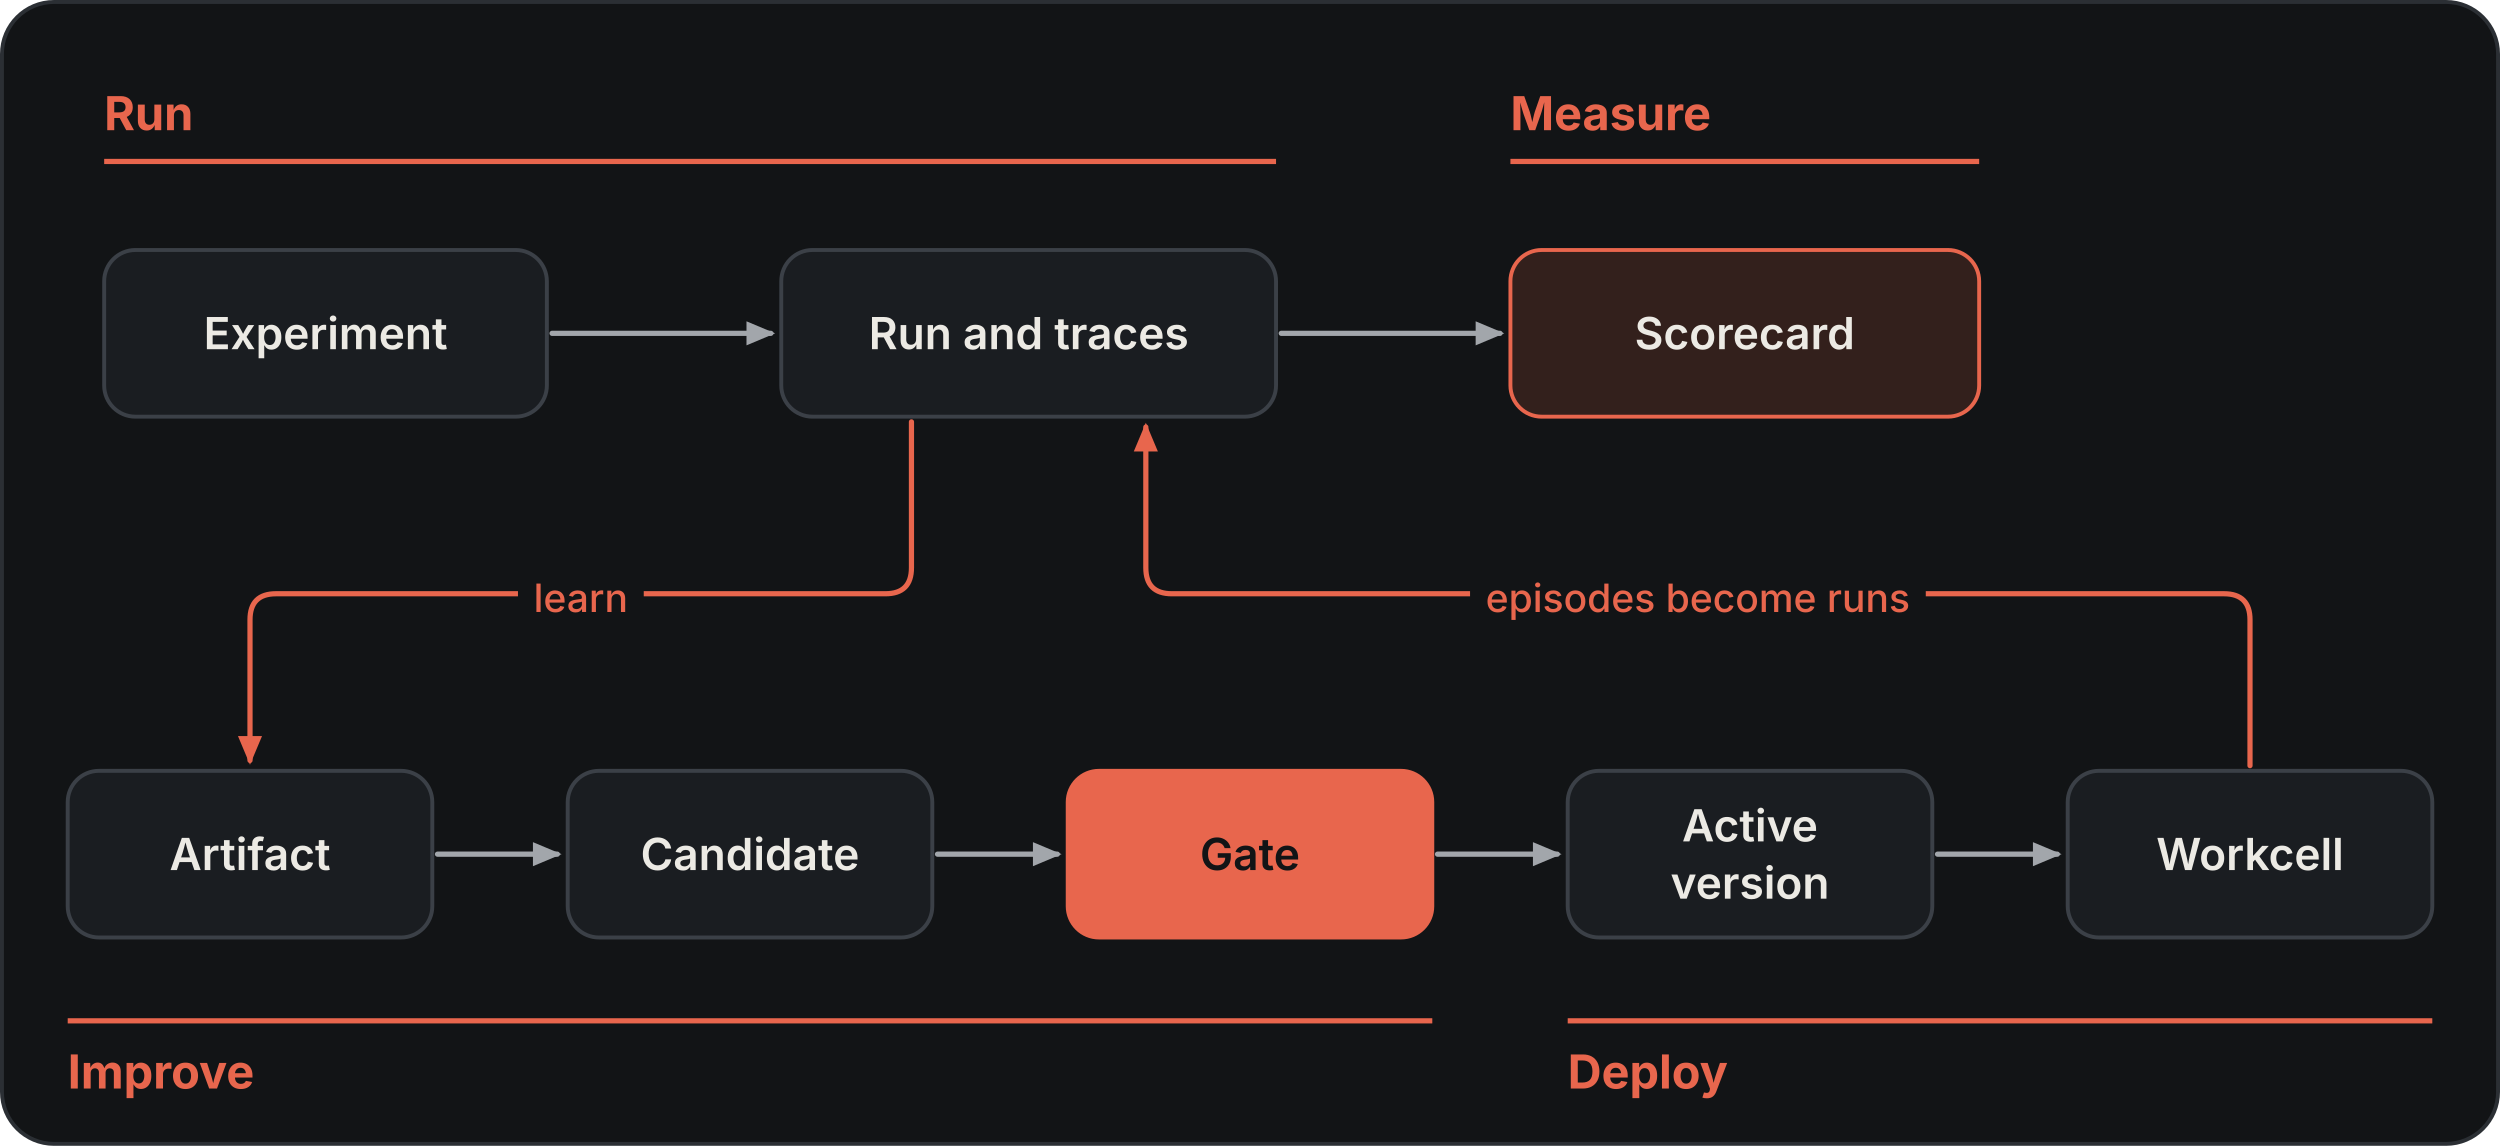
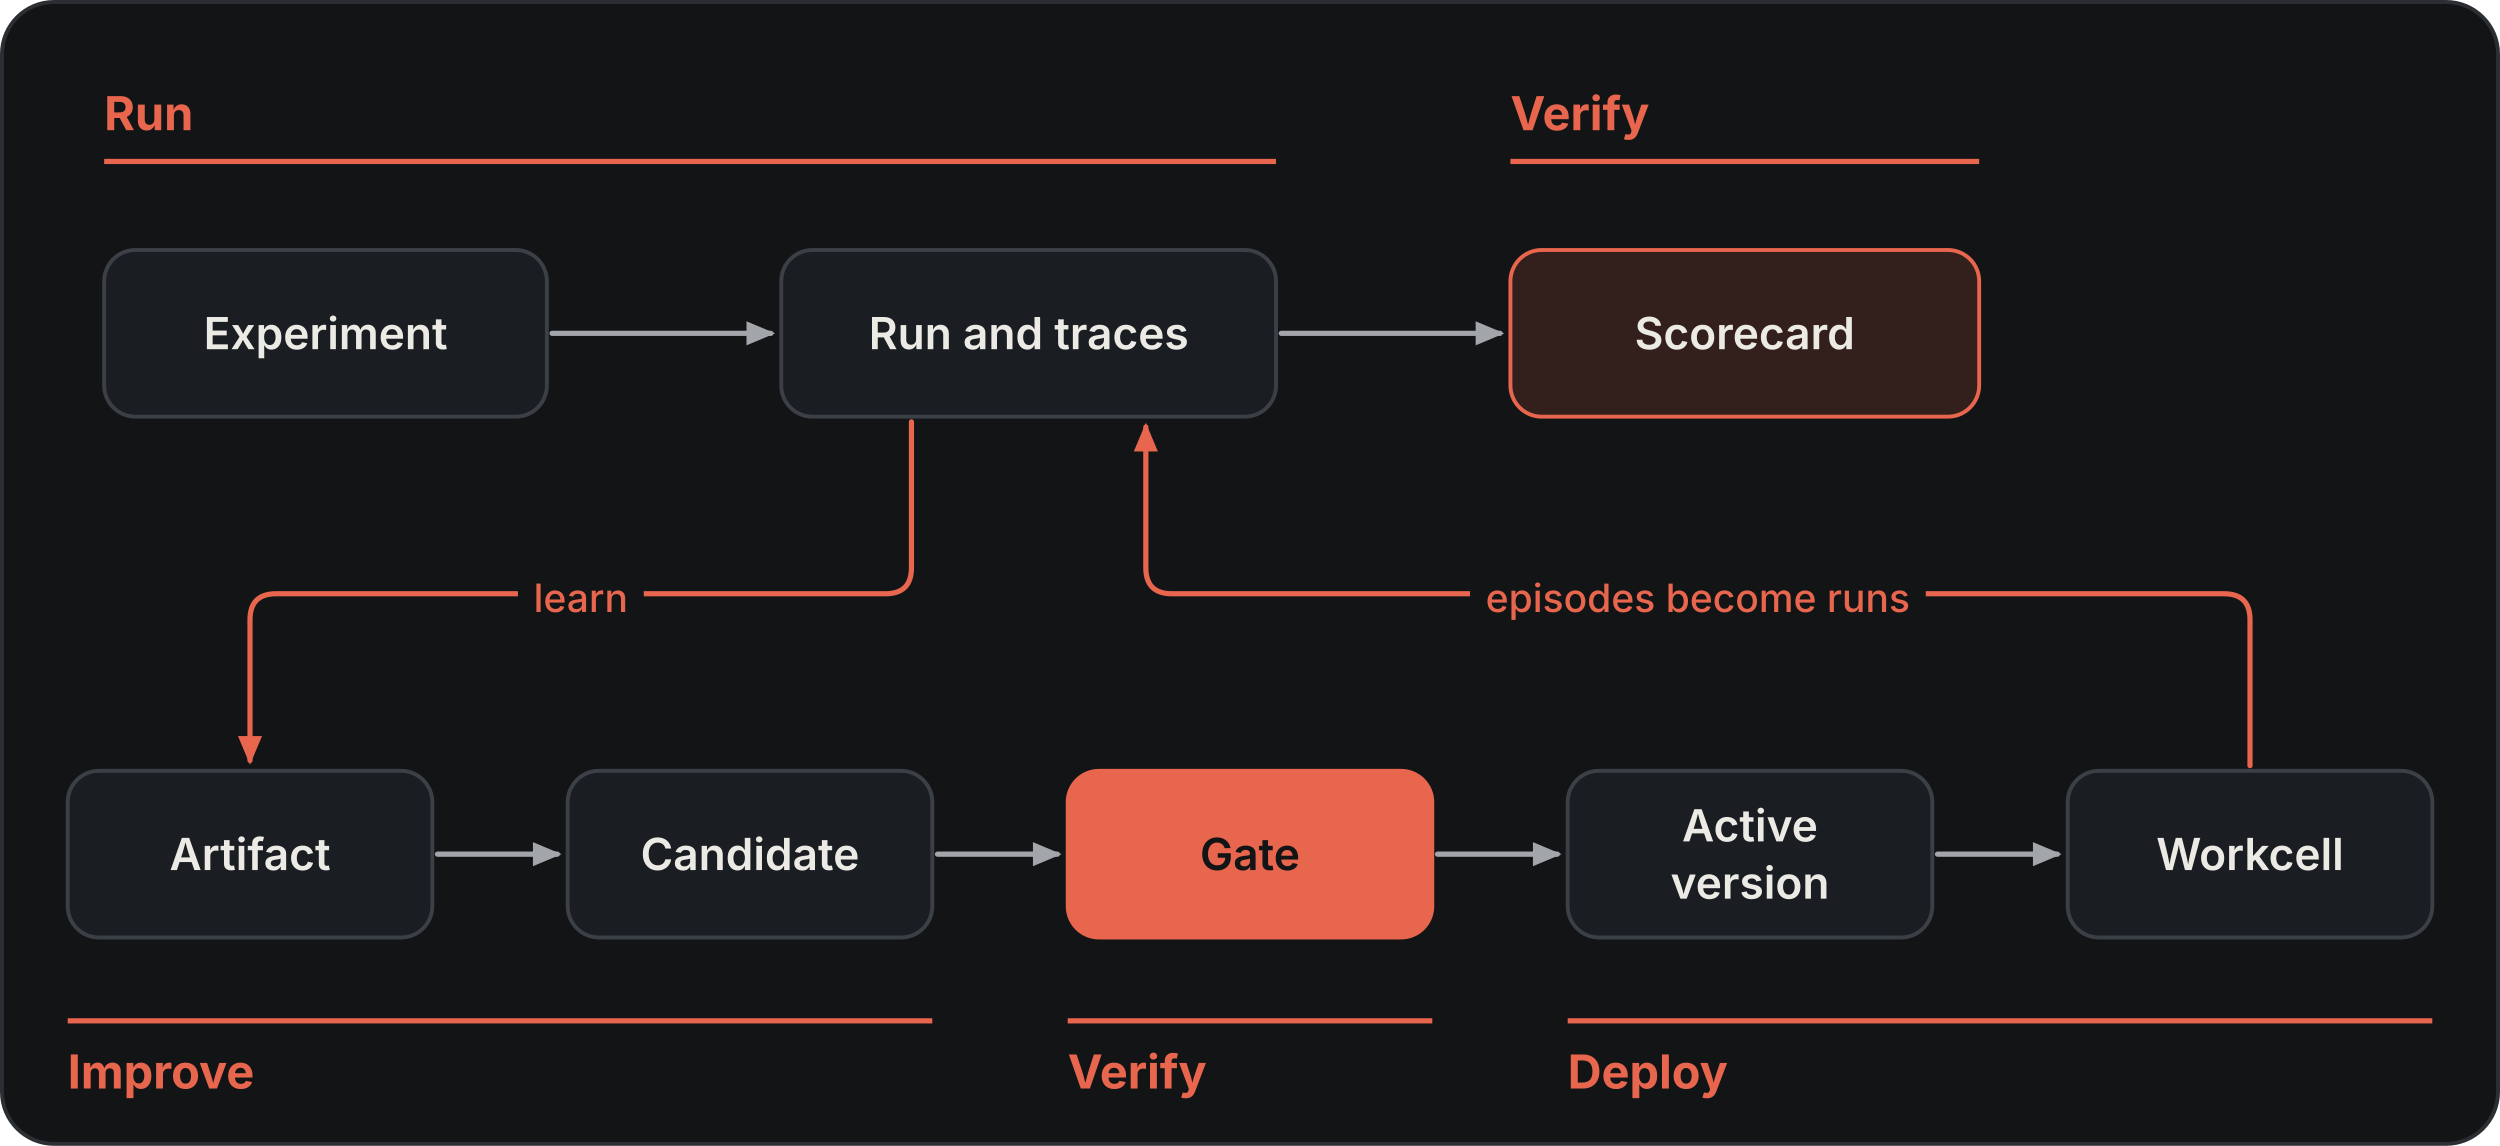
<svg xmlns="http://www.w3.org/2000/svg" viewBox="0 0 960 440" width="960" height="440" role="img" aria-labelledby="t d">
  <defs>
    <path id="b197" d="M440 1490V0H135V1490Z" />
-     <path id="b292" d="M135 0V1490H603L845 806Q860 759 879 683Q898 607 918 520Q939 432 956 351Q973 431 993 518Q1013 606 1032 682Q1051 758 1066 806L1304 1490H1774V0H1467V703Q1467 759 1470 846Q1472 933 1474 1033Q1477 1133 1478 1227Q1453 1127 1426 1026Q1398 925 1373 840Q1348 756 1330 703L1083 0H826L575 703Q558 754 534 836Q509 918 481 1016Q453 1115 427 1215Q429 1125 432 1028Q434 930 436 844Q438 759 438 703V0Z" />
    <path id="b384" d="M135 0V1490H716Q970 1490 1110 1358Q1249 1225 1249 1005Q1249 852 1181 744Q1113 635 985 581L1302 0H964L680 532H440V0ZM440 779H660Q934 779 934 1005Q934 1118 866 1178Q799 1238 659 1238H440Z" />
-     <path id="b507" d="M440 -22Q280 -22 174 62Q68 147 68 313Q68 438 128 509Q188 580 284 613Q380 646 490 656Q634 670 698 686Q761 701 761 756V761Q761 832 716 871Q670 910 586 910Q499 910 446 872Q393 835 375 781L100 827Q143 972 272 1052Q400 1132 587 1132Q707 1132 816 1094Q924 1056 992 972Q1061 889 1061 753V0H777V155H767Q726 77 645 28Q564 -22 440 -22ZM525 189Q630 189 696 250Q763 311 763 400V521Q745 508 704 498Q664 489 619 482Q574 474 541 470Q458 458 407 423Q356 388 356 321Q356 256 404 222Q451 189 525 189Z" />
+     <path id="b456" d="M571 0 49 1490H388L626 771Q662 659 698 528Q734 397 772 246Q810 398 844 528Q879 658 913 771L1143 1490H1480L970 0Z" />
    <path id="b614" d="M633 -22Q462 -22 338 48Q214 118 148 247Q81 376 81 553Q81 726 148 856Q214 986 334 1059Q455 1132 618 1132Q764 1132 883 1070Q1002 1008 1072 882Q1143 756 1143 565V481H378Q383 344 454 274Q525 204 638 204Q717 204 774 238Q830 271 854 336L1126 285Q1085 146 956 62Q828 -22 633 -22ZM380 669H854Q843 778 784 842Q725 906 621 906Q513 906 451 840Q389 773 380 669Z" />
+     <path id="b647" d="M750 1118V889H516V0H217V889H20V1118H217V1204Q217 1382 321 1471Q425 1560 580 1560Q651 1560 709 1549Q767 1538 795 1529L741 1303Q723 1308 696 1313Q670 1318 641 1318Q572 1318 544 1286Q516 1253 516 1194V1118Z" />
+     <path id="b689" d="M128 0V1118H428V0ZM278 1264Q210 1264 162 1309Q114 1354 114 1418Q114 1482 162 1527Q210 1572 278 1572Q346 1572 394 1527Q443 1482 443 1418Q443 1354 394 1309Q346 1264 278 1264Z" />
    <path id="b736" d="M428 1490V0H128V1490Z" />
    <path id="b766" d="M128 0V1118H406L418 901Q463 1023 550 1079Q637 1135 737 1135Q949 1135 1025 884Q1072 1013 1170 1074Q1269 1135 1384 1135Q1538 1135 1640 1036Q1741 936 1741 754V0H1441V697Q1441 791 1390 838Q1338 884 1263 884Q1178 884 1128 830Q1079 776 1079 688V0H789V705Q789 787 740 836Q692 884 615 884Q536 884 482 830Q428 777 428 676V0Z" />
    <path id="b773" d="M428 647V0H128V1118H411L415 887Q462 1004 548 1068Q634 1132 763 1132Q937 1132 1042 1020Q1147 908 1147 711V0H847V659Q847 763 794 822Q740 881 645 881Q549 881 488 820Q428 758 428 647Z" />
    <path id="b790" d="M628 -22Q460 -22 337 50Q214 123 148 252Q81 382 81 554Q81 727 148 857Q214 987 337 1060Q460 1132 628 1132Q796 1132 919 1060Q1042 987 1108 857Q1175 727 1175 554Q1175 382 1108 252Q1042 123 919 50Q796 -22 628 -22ZM628 214Q748 214 809 311Q870 408 870 555Q870 703 809 800Q748 896 628 896Q508 896 448 800Q387 703 387 555Q387 408 448 311Q508 214 628 214Z" />
    <path id="b84" d="M659 0H135V1490H664Q888 1490 1050 1400Q1211 1311 1298 1144Q1385 978 1385 746Q1385 513 1298 346Q1211 179 1048 90Q885 0 659 0ZM440 263H644Q859 263 970 379Q1081 495 1081 746Q1081 996 970 1112Q860 1227 646 1227H440Z" />
    <path id="b843" d="M128 -418V1118H423V930H437Q457 974 496 1021Q534 1068 598 1100Q661 1132 756 1132Q880 1132 983 1068Q1086 1004 1148 876Q1209 748 1209 557Q1209 371 1149 242Q1089 114 986 48Q883 -19 754 -19Q663 -19 600 12Q537 43 498 88Q458 134 437 179H428V-418ZM662 222Q779 222 840 316Q902 410 902 558Q902 705 841 798Q780 892 662 892Q546 892 484 801Q421 710 421 558Q421 406 484 314Q547 222 662 222Z" />
    <path id="b852" d="M128 0V1118H418V923H430Q461 1026 534 1080Q606 1133 700 1133Q751 1133 797 1123V855Q777 861 738 866Q700 870 667 870Q563 870 496 805Q428 740 428 636V0Z" />
-     <path id="b871" d="M572 -22Q370 -22 238 64Q107 150 78 306L357 354Q400 198 581 198Q667 198 716 230Q766 263 766 313Q766 398 622 428L429 468Q107 534 107 785Q107 946 236 1039Q365 1132 577 1132Q776 1132 894 1051Q1012 970 1043 834L777 787Q759 844 711 880Q663 917 581 917Q507 917 457 886Q407 854 407 804Q407 762 440 732Q472 703 551 687L752 647Q1072 582 1072 345Q1072 235 1008 152Q944 70 831 24Q718 -22 572 -22Z" />
    <path id="b915" d="M513 -14Q339 -14 234 98Q128 210 128 407V1118H428V459Q428 355 482 296Q536 237 630 237Q726 237 786 298Q847 360 847 471V1118H1148V0H864L860 232Q813 113 726 50Q640 -14 513 -14Z" />
    <path id="b980" d="M443 0 31 1118H350L538 538Q561 463 580 387Q600 311 618 233Q635 311 654 386Q672 462 696 538L882 1118H1197L784 0Z" />
    <path id="b998" d="M120 -396 189 -170 226 -179Q317 -204 375 -176Q433 -147 443 -63L451 -3L31 1118H350L538 538Q561 465 577 392Q593 320 609 246Q627 321 646 394Q666 466 690 538L886 1118H1201L726 -132Q675 -267 580 -346Q484 -426 316 -426Q256 -426 204 -418Q152 -409 120 -396Z" />
    <path id="m507" d="M461 -25Q354 -25 268 14Q183 54 133 130Q83 206 83 316Q83 411 120 472Q157 534 219 570Q281 605 358 623Q434 641 513 650Q661 667 728 680Q795 692 795 751V757Q795 850 740 902Q686 953 581 953Q471 953 408 905Q345 857 322 800L115 854Q153 954 224 1015Q295 1076 386 1104Q478 1132 578 1132Q645 1132 721 1116Q797 1100 864 1058Q931 1017 973 940Q1015 863 1015 742V0H802V153H791Q758 87 678 31Q597 -25 461 -25ZM510 152Q599 152 663 188Q727 223 762 280Q796 337 796 403V546Q780 530 728 518Q675 507 617 499Q559 491 525 487Q432 474 366 436Q299 399 299 313Q299 233 358 192Q418 152 510 152Z" />
    <path id="m578" d="M703 -22Q601 -22 537 12Q473 47 436 93Q400 139 380 175H362V0H148V1490H368V936H380Q399 970 434 1016Q470 1063 534 1098Q598 1132 703 1132Q837 1132 942 1064Q1048 996 1109 867Q1170 738 1170 556Q1170 376 1110 246Q1050 116 944 47Q839 -22 703 -22ZM654 165Q750 165 814 217Q879 269 912 358Q945 447 945 558Q945 668 912 756Q880 843 816 894Q751 945 654 945Q512 945 438 838Q364 732 364 558Q364 383 439 274Q514 165 654 165Z" />
    <path id="m586" d="M618 -23Q460 -23 343 49Q226 121 161 250Q96 380 96 553Q96 727 161 858Q226 988 343 1060Q460 1132 618 1132Q792 1132 918 1044Q1045 957 1086 802L877 752Q854 839 788 892Q721 946 619 946Q518 946 452 893Q385 840 352 750Q320 661 320 553Q320 446 352 358Q385 269 452 216Q518 163 619 163Q723 163 791 218Q859 274 881 365L1089 315Q1048 157 921 67Q794 -23 618 -23Z" />
    <path id="m597" d="M564 -22Q428 -22 322 47Q217 116 156 246Q96 376 96 556Q96 738 157 867Q218 996 324 1064Q429 1132 564 1132Q668 1132 732 1098Q796 1063 832 1016Q867 970 886 936H898V1490H1118V0H904V175H886Q866 139 830 93Q793 47 729 12Q665 -22 564 -22ZM612 165Q752 165 827 274Q902 383 902 558Q902 732 828 838Q754 945 612 945Q515 945 450 894Q386 843 354 756Q321 668 321 558Q321 447 354 358Q387 269 452 217Q517 165 612 165Z" />
    <path id="m614" d="M630 -23Q465 -23 345 48Q225 119 160 248Q96 377 96 551Q96 723 160 854Q223 985 339 1058Q455 1132 611 1132Q738 1132 852 1076Q967 1019 1038 896Q1110 772 1110 570V492H317Q323 330 409 244Q495 159 632 159Q724 159 790 199Q857 239 886 317L1093 268Q1053 137 931 57Q809 -23 630 -23ZM318 656H892Q880 788 810 869Q739 950 612 950Q480 950 404 864Q327 777 318 656Z" />
    <path id="m689" d="M148 0V1118H368V0ZM259 1289Q202 1289 162 1327Q121 1365 121 1419Q121 1474 162 1512Q202 1550 259 1550Q316 1550 357 1512Q398 1474 398 1419Q398 1365 357 1327Q316 1289 259 1289Z" />
    <path id="m736" d="M368 1490V0H148V1490Z" />
    <path id="m766" d="M148 0V1118H357L362 909Q405 1025 491 1081Q577 1137 677 1137Q786 1137 858 1075Q930 1013 963 902Q1005 1015 1102 1076Q1198 1137 1317 1137Q1416 1137 1496 1094Q1576 1051 1624 966Q1671 881 1671 754V0H1451V732Q1451 844 1388 894Q1326 944 1241 944Q1137 944 1078 880Q1018 816 1018 716V0H801V746Q801 836 744 890Q686 944 597 944Q505 944 436 880Q368 817 368 695V0Z" />
    <path id="m773" d="M368 662V0H148V1118H358L359 903Q411 1021 498 1076Q586 1132 704 1132Q875 1132 980 1024Q1084 917 1084 710V0H864V683Q864 804 801 872Q738 940 628 940Q516 940 442 868Q368 795 368 662Z" />
    <path id="m790" d="M618 -23Q461 -23 344 49Q226 121 161 250Q96 380 96 553Q96 727 161 858Q226 988 344 1060Q461 1132 618 1132Q776 1132 894 1060Q1011 988 1076 858Q1141 727 1141 553Q1141 380 1076 250Q1011 121 894 49Q776 -23 618 -23ZM618 163Q720 163 786 216Q853 270 886 358Q918 447 918 553Q918 660 886 750Q853 839 786 892Q720 946 618 946Q517 946 451 892Q385 839 352 750Q320 660 320 553Q320 447 352 358Q385 270 451 216Q517 163 618 163Z" />
    <path id="m843" d="M148 -418V1118H362V936H380Q399 970 434 1016Q470 1063 534 1098Q598 1132 703 1132Q837 1132 942 1064Q1048 996 1109 867Q1170 738 1170 556Q1170 376 1110 246Q1050 116 944 47Q839 -22 703 -22Q601 -22 537 12Q473 47 436 93Q400 139 380 175H368V-418ZM654 165Q750 165 814 217Q879 269 912 358Q945 447 945 558Q945 668 912 756Q880 843 816 894Q751 945 654 945Q512 945 438 838Q364 732 364 558Q364 383 439 274Q514 165 654 165Z" />
    <path id="m852" d="M148 0V1118H361V938H373Q403 1029 480 1082Q558 1134 656 1134Q677 1134 704 1132Q732 1130 749 1128V918Q737 921 703 926Q669 930 634 930Q519 930 444 860Q368 789 368 679V0Z" />
    <path id="m871" d="M549 -23Q367 -23 248 56Q128 134 98 283L305 326Q350 155 551 155Q658 155 720 200Q783 244 783 306Q783 412 626 447L438 490Q130 559 130 799Q130 899 186 974Q241 1049 338 1090Q436 1132 563 1132Q744 1132 847 1054Q950 977 986 853L789 810Q768 869 716 914Q664 958 565 958Q474 958 413 917Q352 876 352 813Q352 757 392 722Q433 688 525 667L705 627Q1010 558 1010 325Q1010 223 952 144Q893 66 789 22Q685 -23 549 -23Z" />
    <path id="m915" d="M529 -14Q358 -14 253 94Q148 201 148 408V1118H368V435Q368 314 432 246Q495 178 604 178Q716 178 790 250Q864 323 864 456V1118H1085V0H874L873 217Q820 95 732 40Q645 -14 529 -14Z" />
    <path id="sb141" d="M793 -20Q587 -20 432 72Q277 165 190 336Q103 508 103 743Q103 983 192 1154Q282 1326 436 1418Q590 1510 785 1510Q949 1510 1082 1447Q1216 1384 1302 1272Q1389 1160 1412 1014H1139Q1103 1133 1014 1202Q924 1271 788 1271Q668 1271 574 1210Q479 1149 425 1032Q371 914 371 745Q371 492 488 356Q606 219 794 219Q962 219 1062 314Q1162 408 1166 569H822V779H1425V600Q1425 409 1344 270Q1262 130 1120 55Q977 -20 793 -20Z" />
    <path id="sb2" d="M50 0 570 1490H909L1441 0H1148L1021 369H464L342 0ZM535 584H948L883 774Q850 877 814 1002Q779 1127 737 1282Q697 1126 663 1000Q629 873 598 774Z" />
    <path id="sb384" d="M150 0V1490H707Q964 1490 1098 1358Q1232 1226 1232 1013Q1232 862 1164 753Q1096 644 964 592L1287 0H988L695 547H417V0ZM417 768H668Q819 768 889 832Q959 895 959 1013Q959 1133 889 1200Q819 1266 666 1266H417Z" />
    <path id="sb397" d="M673 -23Q413 -23 258 97Q104 217 95 438H358Q367 320 456 262Q545 205 671 205Q803 205 886 264Q970 324 970 420Q970 507 896 552Q822 596 701 627L532 671Q345 719 240 816Q136 913 136 1071Q136 1203 207 1302Q278 1400 401 1455Q524 1510 680 1510Q839 1510 958 1455Q1078 1400 1146 1303Q1214 1206 1217 1082H958Q948 1177 872 1230Q797 1283 676 1283Q550 1283 478 1228Q406 1172 406 1087Q406 1024 444 984Q483 945 542 921Q600 897 660 882L799 846Q909 819 1010 768Q1110 718 1174 633Q1237 548 1237 418Q1237 287 1170 188Q1103 88 977 32Q851 -23 673 -23Z" />
    <path id="sb459" d="M452 0 50 1490H337L531 697Q554 596 574 484Q594 371 613 260Q633 371 654 484Q676 596 701 697L903 1490H1186L1387 697Q1412 597 1434 486Q1455 375 1475 265Q1494 375 1514 486Q1535 597 1558 697L1751 1490H2039L1636 0H1330L1113 823Q1093 901 1076 989Q1059 1077 1043 1173Q1028 1080 1012 993Q997 906 975 823L758 0Z" />
    <path id="sb507" d="M450 -23Q344 -23 259 16Q174 54 125 129Q76 204 76 314Q76 440 138 510Q199 579 296 610Q394 642 502 653Q648 669 713 682Q778 696 778 754V759Q778 841 728 886Q678 932 583 932Q485 932 427 889Q369 846 349 791L108 840Q157 988 286 1060Q414 1132 582 1132Q661 1132 742 1114Q822 1095 889 1052Q956 1008 997 934Q1038 859 1038 747V0H789V154H779Q742 82 661 30Q580 -23 450 -23ZM517 170Q637 170 708 239Q780 308 780 401V533Q762 519 716 508Q670 498 618 490Q567 483 533 478Q445 466 386 430Q328 394 328 317Q328 245 381 208Q434 170 517 170Z" />
    <path id="sb586" d="M623 -23Q460 -23 340 50Q220 122 154 252Q89 381 89 553Q89 727 154 858Q220 988 340 1060Q460 1132 623 1132Q810 1132 940 1038Q1069 945 1105 781L862 730Q841 817 780 869Q719 921 625 921Q489 921 422 816Q354 711 354 554Q354 451 384 368Q414 285 474 236Q534 188 625 188Q721 188 782 242Q844 297 865 387L1108 336Q1072 169 942 73Q812 -23 623 -23Z" />
    <path id="sb597" d="M550 -20Q418 -20 314 48Q209 115 149 244Q89 373 89 557Q89 743 150 872Q211 1000 316 1066Q420 1132 549 1132Q649 1132 712 1098Q776 1065 813 1018Q850 972 870 933H881V1490H1141V0H886V177H870Q849 137 811 91Q773 45 710 12Q646 -20 550 -20ZM621 194Q748 194 817 294Q886 395 886 558Q886 721 818 820Q749 918 621 918Q489 918 422 816Q355 714 355 558Q355 401 422 298Q490 194 621 194Z" />
    <path id="sb614" d="M632 -23Q463 -23 342 48Q220 119 154 248Q89 377 89 552Q89 724 154 854Q218 985 336 1058Q455 1132 615 1132Q751 1132 868 1072Q984 1013 1055 888Q1126 764 1126 568V486H348Q353 337 432 259Q510 181 635 181Q721 181 782 218Q844 255 870 326L1109 277Q1069 142 944 60Q818 -23 632 -23ZM349 663H873Q861 783 796 856Q732 928 616 928Q497 928 428 852Q358 775 349 663Z" />
    <path id="sb647" d="M726 1118V914H484V0H225V914H20V1118H225V1225Q225 1336 272 1410Q319 1485 398 1522Q476 1560 572 1560Q641 1560 694 1549Q747 1538 772 1529L719 1327Q702 1332 678 1338Q653 1343 620 1343Q547 1343 516 1307Q484 1271 484 1205V1118Z" />
    <path id="sb689" d="M138 0V1118H398V0ZM268 1276Q206 1276 162 1318Q117 1359 117 1419Q117 1478 162 1520Q206 1561 268 1561Q331 1561 376 1520Q420 1478 420 1419Q420 1359 376 1318Q331 1276 268 1276Z" />
    <path id="sb727" d="M138 0V1490H398V667H417L820 1118H1125L692 635L1151 0H839L494 479L398 376V0Z" />
    <path id="sb73" d="M785 -20Q589 -20 435 71Q281 162 192 333Q103 504 103 744Q103 985 192 1156Q282 1328 436 1419Q590 1510 785 1510Q948 1510 1082 1449Q1215 1388 1302 1272Q1389 1157 1413 994H1144Q1119 1126 1021 1198Q923 1271 789 1271Q606 1271 488 1134Q371 998 371 744Q371 487 489 353Q607 219 788 219Q922 219 1020 292Q1119 364 1144 496H1414Q1393 353 1311 236Q1229 119 1095 50Q961 -20 785 -20Z" />
    <path id="sb736" d="M398 1490V0H138V1490Z" />
    <path id="sb766" d="M138 0V1118H382L390 905Q434 1024 520 1080Q607 1136 707 1136Q921 1136 994 893Q1039 1014 1136 1075Q1233 1136 1351 1136Q1502 1136 1604 1038Q1706 940 1706 754V0H1446V714Q1446 818 1389 866Q1332 914 1252 914Q1157 914 1103 855Q1049 796 1049 702V0H795V726Q795 811 742 862Q689 914 606 914Q520 914 459 856Q398 797 398 685V0Z" />
    <path id="sb773" d="M398 655V0H138V1118H384L387 895Q487 1132 733 1132Q906 1132 1010 1022Q1115 912 1115 711V0H855V671Q855 783 797 847Q739 911 637 911Q533 911 466 844Q398 777 398 655Z" />
    <path id="sb790" d="M623 -23Q460 -23 340 50Q220 122 154 252Q89 381 89 553Q89 727 154 858Q220 988 340 1060Q460 1132 623 1132Q786 1132 906 1060Q1026 988 1092 858Q1158 727 1158 553Q1158 381 1092 252Q1026 122 906 50Q786 -23 623 -23ZM623 188Q714 188 774 237Q834 286 864 369Q894 452 894 554Q894 657 864 740Q834 823 774 872Q714 921 623 921Q533 921 473 872Q413 823 384 740Q354 657 354 554Q354 452 384 369Q413 286 473 237Q533 188 623 188Z" />
    <path id="sb843" d="M138 -418V1118H392V933H409Q428 972 465 1018Q502 1065 566 1098Q630 1132 729 1132Q858 1132 962 1066Q1067 1000 1128 872Q1190 743 1190 557Q1190 373 1130 244Q1069 115 965 48Q861 -20 728 -20Q632 -20 568 12Q505 45 467 91Q429 137 409 177H398V-418ZM658 194Q788 194 856 298Q923 401 923 558Q923 714 856 816Q790 918 658 918Q529 918 461 820Q393 721 393 558Q393 395 462 294Q531 194 658 194Z" />
    <path id="sb852" d="M138 0V1118H390V931H402Q432 1028 507 1080Q582 1133 678 1133Q728 1133 773 1126V887Q757 891 721 896Q685 900 650 900Q541 900 470 832Q398 765 398 658V0Z" />
    <path id="sb871" d="M561 -23Q368 -23 242 60Q117 142 88 294L331 340Q375 176 566 176Q662 176 718 214Q775 253 775 310Q775 405 624 438L433 479Q119 547 119 792Q119 896 176 972Q233 1048 334 1090Q436 1132 570 1132Q760 1132 870 1053Q981 974 1015 844L783 798Q763 856 713 897Q663 938 573 938Q491 938 435 902Q379 865 379 808Q379 759 416 728Q452 696 538 677L728 637Q1041 570 1041 335Q1041 229 980 148Q919 68 810 22Q702 -23 561 -23Z" />
    <path id="sb889" d="M655 1118V914H439V315Q439 254 464 226Q490 197 550 197Q568 197 597 202Q626 206 645 210L686 9Q643 -4 598 -10Q553 -15 512 -15Q351 -15 265 65Q179 145 179 293V914H20V1118H179V1384H439V1118Z" />
    <path id="sb915" d="M521 -14Q348 -14 243 96Q138 206 138 407V1118H398V447Q398 335 456 271Q515 207 617 207Q721 207 788 274Q855 341 855 463V1118H1116V0H869L867 224Q767 -14 521 -14Z" />
    <path id="sb95" d="M150 0V1490H1118V1265H417V863H1066V641H417V225H1122V0Z" />
    <path id="sb980" d="M455 0 39 1118H317L521 510Q546 436 566 361Q585 286 604 210Q622 286 641 361Q660 436 685 510L888 1118H1164L746 0Z" />
    <path id="sb993" d="M50 0 420 574 72 1118H358L472 928Q505 871 532 816Q560 762 586 710Q612 762 639 817Q666 872 700 928L818 1118H1098L744 568L1115 0H831L693 224Q660 279 632 332Q605 386 579 437Q554 386 528 332Q502 279 469 224L331 0Z" />
    <marker id="ma2a6ab" viewBox="0 0 10 10" refX="8.5" refY="5" markerWidth="11" markerHeight="11" orient="auto-start-reverse" markerUnits="userSpaceOnUse">
      <path d="M0,0.8 L10,5 L0,9.2 z" fill="#a2a6ab" />
    </marker>
    <marker id="me8664d" viewBox="0 0 10 10" refX="8.5" refY="5" markerWidth="11" markerHeight="11" orient="auto-start-reverse" markerUnits="userSpaceOnUse">
      <path d="M0,0.8 L10,5 L0,9.2 z" fill="#e8664d" />
    </marker>
  </defs>
  <rect x="0.75" y="0.75" width="958.5" height="438.5" rx="20" fill="#121416" stroke="#2b2f34" stroke-width="1.5" />
  <line x1="40" y1="62" x2="490" y2="62" stroke="#e8664d" stroke-width="2" />
  <g transform="translate(40.0 50.0) scale(0.00879 -0.00879)" fill="#e8664d">
    <use href="#b384" x="0" />
    <use href="#b915" x="1345" />
    <use href="#b773" x="2620" />
  </g>
  <line x1="580" y1="62" x2="760" y2="62" stroke="#e8664d" stroke-width="2" />
  <g transform="translate(580.0 50.0) scale(0.00879 -0.00879)" fill="#e8664d">
-     <use href="#b292" x="0" />
-     <use href="#b614" x="1908" />
-     <use href="#b507" x="3148" />
-     <use href="#b871" x="4337" />
-     <use href="#b915" x="5484" />
-     <use href="#b852" x="6759" />
-     <use href="#b614" x="7543" />
+     <use href="#b456" x="0" />
+     <use href="#b614" x="1404" />
+     <use href="#b852" x="2624" />
+     <use href="#b689" x="3467" />
+     <use href="#b647" x="4022" />
+     <use href="#b998" x="4837" />
  </g>
  <rect x="40.0" y="96.0" width="170.0" height="64.0" rx="12" fill="#1a1d21" stroke="#3b4047" stroke-width="1.5" />
  <g transform="translate(78.2 134.1) scale(0.0083 -0.0083)" fill="#eceae4">
    <use href="#sb95" x="0" />
    <use href="#sb993" x="1240" />
    <use href="#sb843" x="2405" />
    <use href="#sb614" x="3683" />
    <use href="#sb852" x="4894" />
    <use href="#sb689" x="5720" />
    <use href="#sb766" x="6256" />
    <use href="#sb614" x="8100" />
    <use href="#sb773" x="9311" />
    <use href="#sb889" x="10564" />
  </g>
  <rect x="300.0" y="96.0" width="190.0" height="64.0" rx="12" fill="#1a1d21" stroke="#3b4047" stroke-width="1.5" />
  <g transform="translate(333.6 134.1) scale(0.0083 -0.0083)" fill="#eceae4">
    <use href="#sb384" x="0" />
    <use href="#sb915" x="1336" />
    <use href="#sb773" x="2590" />
    <use href="#sb507" x="4359" />
    <use href="#sb773" x="5535" />
    <use href="#sb597" x="6788" />
    <use href="#sb889" x="8582" />
    <use href="#sb852" x="9305" />
    <use href="#sb507" x="10099" />
    <use href="#sb586" x="11275" />
    <use href="#sb614" x="12468" />
    <use href="#sb871" x="13679" />
  </g>
  <rect x="580.0" y="96.0" width="180.0" height="64.0" rx="12" fill="#33201c" stroke="#e8664d" stroke-width="1.5" />
  <g transform="translate(627.7 134.1) scale(0.0083 -0.0083)" fill="#eceae4">
    <use href="#sb397" x="0" />
    <use href="#sb586" x="1332" />
    <use href="#sb790" x="2525" />
    <use href="#sb852" x="3772" />
    <use href="#sb614" x="4540" />
    <use href="#sb586" x="5751" />
    <use href="#sb507" x="6964" />
    <use href="#sb852" x="8140" />
    <use href="#sb597" x="8908" />
  </g>
  <path d="M212.0,128.0 L296.0,128.0" fill="none" stroke="#a2a6ab" stroke-width="2.0" stroke-linecap="round" stroke-linejoin="round" marker-end="url(#ma2a6ab)" />
  <path d="M492.0,128.0 L576.0,128.0" fill="none" stroke="#a2a6ab" stroke-width="2.0" stroke-linecap="round" stroke-linejoin="round" marker-end="url(#ma2a6ab)" />
  <rect x="26.0" y="296.0" width="140.0" height="64.0" rx="12" fill="#1a1d21" stroke="#3b4047" stroke-width="1.5" />
  <g transform="translate(65.1 334.1) scale(0.0083 -0.0083)" fill="#eceae4">
    <use href="#sb2" x="0" />
    <use href="#sb852" x="1490" />
    <use href="#sb889" x="2340" />
    <use href="#sb689" x="3063" />
    <use href="#sb647" x="3599" />
    <use href="#sb507" x="4358" />
    <use href="#sb586" x="5534" />
    <use href="#sb889" x="6727" />
  </g>
  <rect x="218.0" y="296.0" width="140.0" height="64.0" rx="12" fill="#1a1d21" stroke="#3b4047" stroke-width="1.5" />
  <g transform="translate(246.0 334.1) scale(0.0083 -0.0083)" fill="#eceae4">
    <use href="#sb73" x="0" />
    <use href="#sb507" x="1509" />
    <use href="#sb773" x="2685" />
    <use href="#sb597" x="3938" />
    <use href="#sb689" x="5216" />
    <use href="#sb597" x="5752" />
    <use href="#sb507" x="7030" />
    <use href="#sb889" x="8206" />
    <use href="#sb614" x="8909" />
  </g>
  <rect x="410.0" y="296.0" width="140.0" height="64.0" rx="12" fill="#e8664d" stroke="#e8664d" stroke-width="1.5" />
  <g transform="translate(460.8 334.1) scale(0.0083 -0.0083)" fill="#121416">
    <use href="#sb141" x="0" />
    <use href="#sb507" x="1534" />
    <use href="#sb889" x="2710" />
    <use href="#sb614" x="3413" />
  </g>
  <rect x="602.0" y="296.0" width="140.0" height="64.0" rx="12" fill="#1a1d21" stroke="#3b4047" stroke-width="1.5" />
  <g transform="translate(645.9 323.1) scale(0.0083 -0.0083)" fill="#eceae4">
    <use href="#sb2" x="0" />
    <use href="#sb586" x="1459" />
    <use href="#sb889" x="2652" />
    <use href="#sb689" x="3375" />
    <use href="#sb980" x="3911" />
    <use href="#sb614" x="5075" />
  </g>
  <g transform="translate(641.5 345.1) scale(0.0083 -0.0083)" fill="#eceae4">
    <use href="#sb980" x="0" />
    <use href="#sb614" x="1164" />
    <use href="#sb852" x="2375" />
    <use href="#sb871" x="3188" />
    <use href="#sb689" x="4313" />
    <use href="#sb790" x="4849" />
    <use href="#sb773" x="6096" />
  </g>
  <rect x="794.0" y="296.0" width="140.0" height="64.0" rx="12" fill="#1a1d21" stroke="#3b4047" stroke-width="1.5" />
  <g transform="translate(828.0 334.1) scale(0.0083 -0.0083)" fill="#eceae4">
    <use href="#sb459" x="0" />
    <use href="#sb790" x="1986" />
    <use href="#sb852" x="3233" />
    <use href="#sb727" x="4078" />
    <use href="#sb586" x="5198" />
    <use href="#sb614" x="6391" />
    <use href="#sb736" x="7602" />
    <use href="#sb736" x="8138" />
  </g>
  <path d="M168.0,328.0 L214.0,328.0" fill="none" stroke="#a2a6ab" stroke-width="2.0" stroke-linecap="round" stroke-linejoin="round" marker-end="url(#ma2a6ab)" />
  <path d="M360.0,328.0 L406.0,328.0" fill="none" stroke="#a2a6ab" stroke-width="2.0" stroke-linecap="round" stroke-linejoin="round" marker-end="url(#ma2a6ab)" />
  <path d="M552.0,328.0 L598.0,328.0" fill="none" stroke="#a2a6ab" stroke-width="2.0" stroke-linecap="round" stroke-linejoin="round" marker-end="url(#ma2a6ab)" />
  <path d="M744.0,328.0 L790.0,328.0" fill="none" stroke="#a2a6ab" stroke-width="2.0" stroke-linecap="round" stroke-linejoin="round" marker-end="url(#ma2a6ab)" />
-   <line x1="26" y1="392" x2="550" y2="392" stroke="#e8664d" stroke-width="2" />
+   <line x1="26" y1="392" x2="358" y2="392" stroke="#e8664d" stroke-width="2" />
  <g transform="translate(26.0 418.0) scale(0.00879 -0.00879)" fill="#e8664d">
    <use href="#b197" x="0" />
    <use href="#b766" x="575" />
    <use href="#b843" x="2444" />
    <use href="#b852" x="3735" />
    <use href="#b790" x="4519" />
    <use href="#b980" x="5738" />
    <use href="#b614" x="6929" />
+   </g>
+   <line x1="410" y1="392" x2="550" y2="392" stroke="#e8664d" stroke-width="2" />
+   <g transform="translate(410.0 418.0) scale(0.00879 -0.00879)" fill="#e8664d">
+     <use href="#b456" x="0" />
+     <use href="#b614" x="1404" />
+     <use href="#b852" x="2624" />
+     <use href="#b689" x="3467" />
+     <use href="#b647" x="4022" />
+     <use href="#b998" x="4837" />
  </g>
  <line x1="602" y1="392" x2="934" y2="392" stroke="#e8664d" stroke-width="2" />
  <g transform="translate(602.0 418.0) scale(0.00879 -0.00879)" fill="#e8664d">
    <use href="#b84" x="0" />
    <use href="#b614" x="1479" />
    <use href="#b843" x="2699" />
    <use href="#b736" x="3990" />
    <use href="#b790" x="4545" />
    <use href="#b998" x="5764" />
  </g>
  <path d="M350.0,162.0 L350.0,218.0 Q350.0,228.0 340.0,228.0 L106.0,228.0 Q96.0,228.0 96.0,238.0 L96.0,292.0" fill="none" stroke="#e8664d" stroke-width="2.0" stroke-linecap="round" stroke-linejoin="round" marker-end="url(#me8664d)" />
  <rect x="198.9" y="219.0" width="48.3" height="23.0" rx="6" fill="#121416" />
  <g transform="translate(204.9 235.0) scale(0.00732 -0.00732)" fill="#e8664d">
    <use href="#m736" x="0" />
    <use href="#m614" x="516" />
    <use href="#m507" x="1739" />
    <use href="#m852" x="2902" />
    <use href="#m773" x="3720" />
  </g>
  <path d="M864.0,294.0 L864.0,238.0 Q864.0,228.0 854.0,228.0 L450.0,228.0 Q440.0,228.0 440.0,218.0 L440.0,164.0" fill="none" stroke="#e8664d" stroke-width="2.0" stroke-linecap="round" stroke-linejoin="round" marker-end="url(#me8664d)" />
  <rect x="564.5" y="219.0" width="175.0" height="23.0" rx="6" fill="#121416" />
  <g transform="translate(570.5 235.0) scale(0.00732 -0.00732)" fill="#e8664d">
    <use href="#m614" x="0" />
    <use href="#m843" x="1203" />
    <use href="#m689" x="2469" />
    <use href="#m871" x="2985" />
    <use href="#m790" x="4088" />
    <use href="#m597" x="5325" />
    <use href="#m614" x="6591" />
    <use href="#m871" x="7794" />
    <use href="#m578" x="9443" />
    <use href="#m614" x="10709" />
    <use href="#m586" x="11912" />
    <use href="#m790" x="13094" />
    <use href="#m766" x="14331" />
    <use href="#m614" x="16150" />
    <use href="#m852" x="17899" />
    <use href="#m915" x="18691" />
    <use href="#m773" x="19923" />
    <use href="#m871" x="21155" />
  </g>
</svg>
